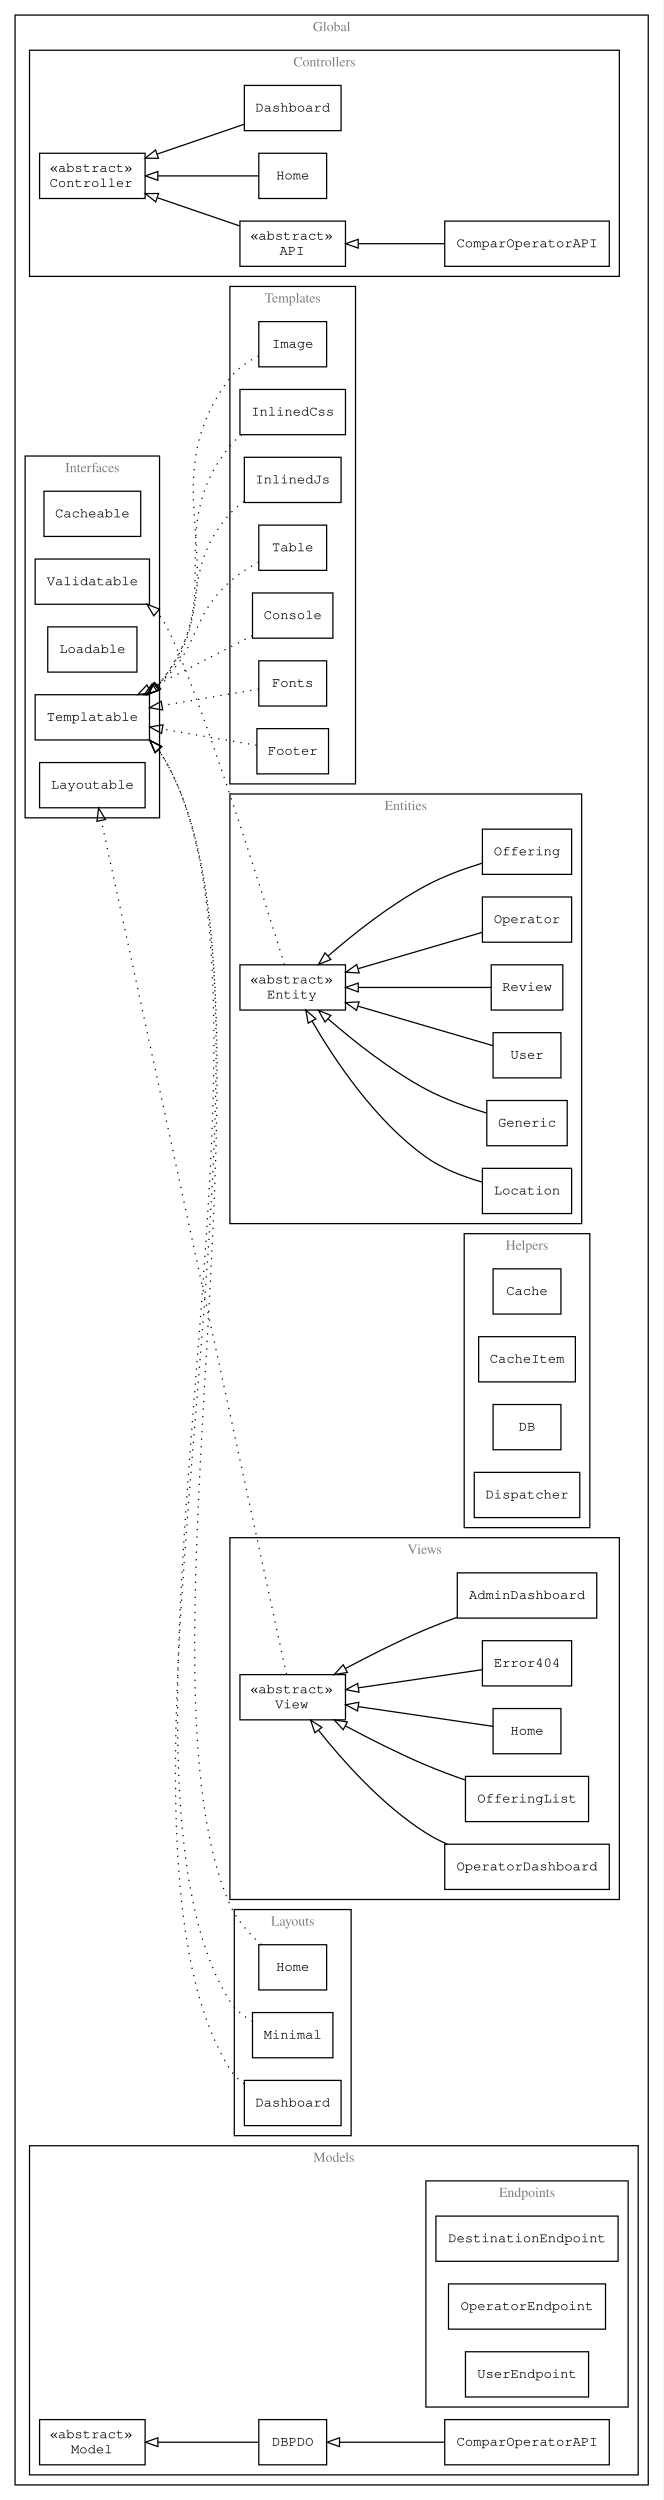
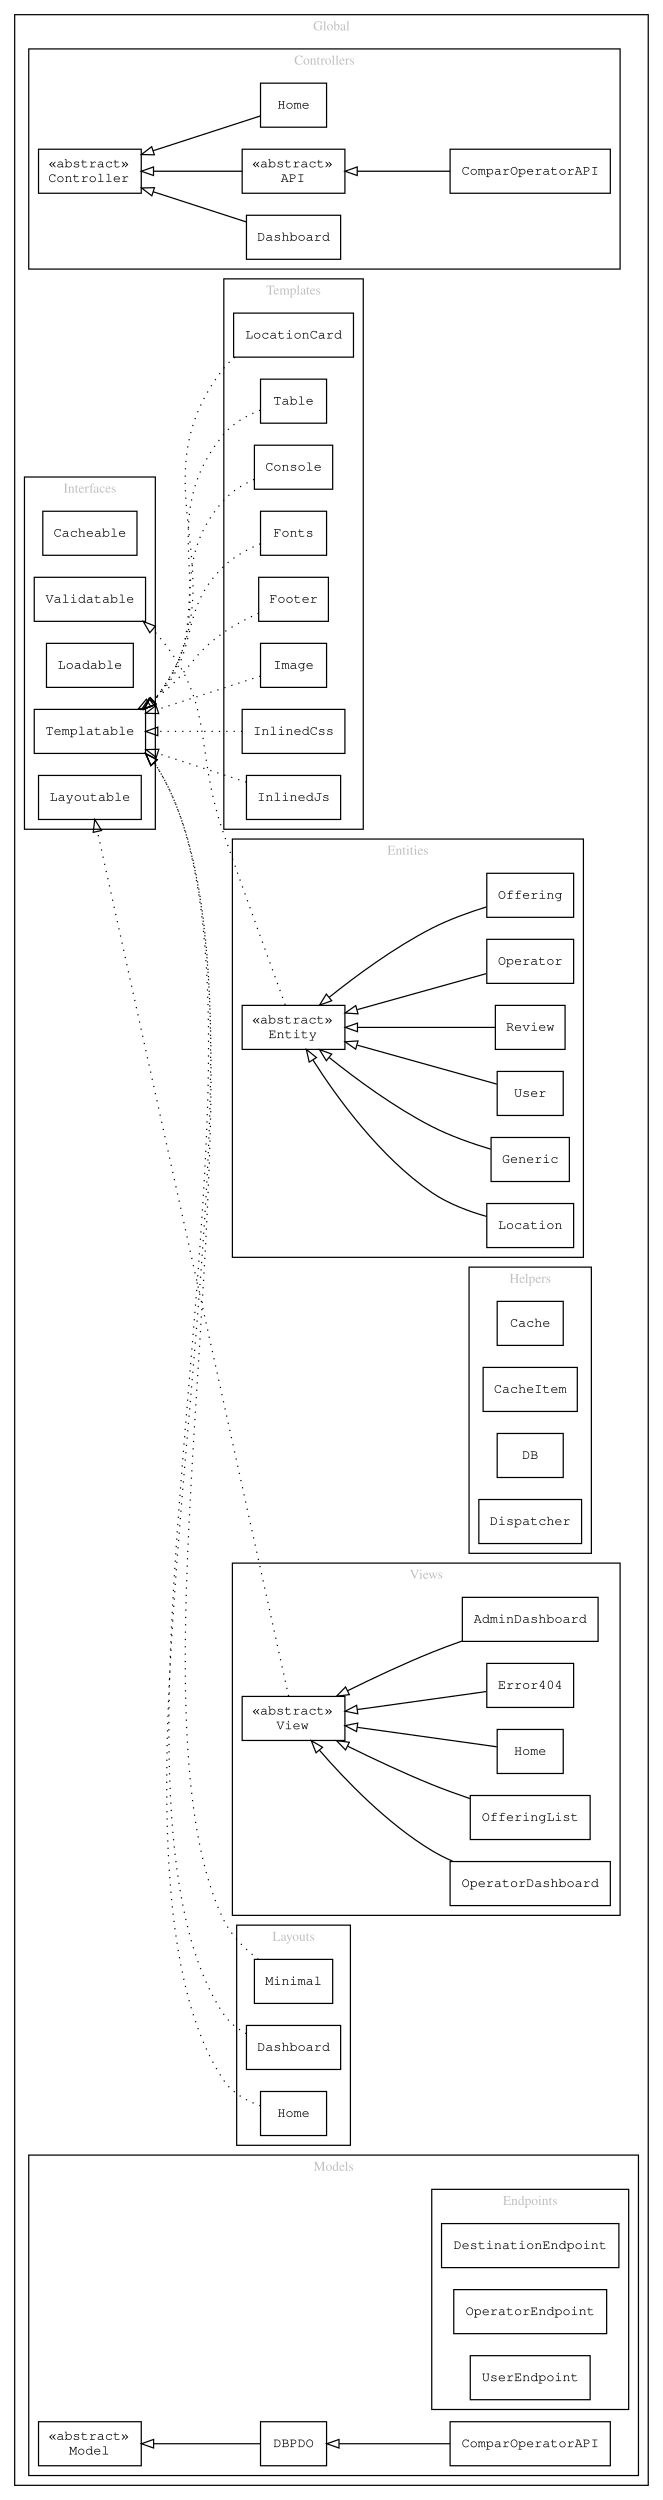
- <svg xmlns="http://www.w3.org/2000/svg" width="528pt" height="1990pt" viewBox="0.00 0.00 528.00 1990.00">
-   <g id="graph0" class="graph" transform="scale(1 1) rotate(0) translate(4 1986)">
-     <polygon fill="white" stroke="none" points="-4,4 -4,-1986 524,-1986 524,4 -4,4" />
+ <svg xmlns="http://www.w3.org/2000/svg" width="542pt" height="2044pt" viewBox="0.00 0.00 542.00 2044.00">
+   <g id="graph0" class="graph" transform="scale(1 1) rotate(0) translate(4 2040)">
+     <polygon fill="#ffffff" stroke="transparent" points="-4,4 -4,-2040 538,-2040 538,4 -4,4" />
    <g id="clust1" class="cluster">
-       <polygon fill="none" stroke="black" points="8,-8 8,-1974 512,-1974 512,-8 8,-8" />
-       <text text-anchor="middle" x="260" y="-1961.2" font-family="Times,serif" font-size="11.00" fill="gray">Global</text>
+       <polygon fill="none" stroke="#000000" points="8,-8 8,-2028 526,-2028 526,-8 8,-8" />
+       <text text-anchor="middle" x="267" y="-2015.2" font-family="Times,serif" font-size="11.00" fill="#c0c0c0">Global</text>
    </g>
    <g id="clust2" class="cluster">
-       <polygon fill="none" stroke="black" points="19.5,-1766 19.5,-1946 489,-1946 489,-1766 19.5,-1766" />
-       <text text-anchor="middle" x="254.25" y="-1933.2" font-family="Times,serif" font-size="11.00" fill="gray">Controllers</text>
+       <polygon fill="none" stroke="#000000" points="19.5,-1820 19.5,-2000 503,-2000 503,-1820 19.5,-1820" />
+       <text text-anchor="middle" x="261.25" y="-1987.2" font-family="Times,serif" font-size="11.00" fill="#c0c0c0">Controllers</text>
    </g>
    <g id="clust3" class="cluster">
-       <polygon fill="none" stroke="black" points="179,-1012 179,-1354 459,-1354 459,-1012 179,-1012" />
-       <text text-anchor="middle" x="319" y="-1341.2" font-family="Times,serif" font-size="11.00" fill="gray">Entities</text>
+       <polygon fill="none" stroke="#000000" points="186,-1012 186,-1354 473,-1354 473,-1012 186,-1012" />
+       <text text-anchor="middle" x="329.5" y="-1341.2" font-family="Times,serif" font-size="11.00" fill="#c0c0c0">Entities</text>
    </g>
    <g id="clust4" class="cluster">
-       <polygon fill="none" stroke="black" points="365.5,-770 365.5,-1004 465.5,-1004 465.5,-770 365.5,-770" />
-       <text text-anchor="middle" x="415.5" y="-991.2" font-family="Times,serif" font-size="11.00" fill="gray">Helpers</text>
+       <polygon fill="none" stroke="#000000" points="379.5,-770 379.5,-1004 479.5,-1004 479.5,-770 379.5,-770" />
+       <text text-anchor="middle" x="429.5" y="-991.2" font-family="Times,serif" font-size="11.00" fill="#c0c0c0">Helpers</text>
    </g>
    <g id="clust5" class="cluster">
-       <polygon fill="none" stroke="black" points="16,-1335 16,-1623 123,-1623 123,-1335 16,-1335" />
-       <text text-anchor="middle" x="69.5" y="-1610.2" font-family="Times,serif" font-size="11.00" fill="gray">Interfaces</text>
+       <polygon fill="none" stroke="#000000" points="16,-1362 16,-1650 123,-1650 123,-1362 16,-1362" />
+       <text text-anchor="middle" x="69.5" y="-1637.2" font-family="Times,serif" font-size="11.00" fill="#c0c0c0">Interfaces</text>
    </g>
    <g id="clust6" class="cluster">
-       <polygon fill="none" stroke="black" points="182.5,-286 182.5,-466 275.5,-466 275.5,-286 182.5,-286" />
-       <text text-anchor="middle" x="229" y="-453.2" font-family="Times,serif" font-size="11.00" fill="gray">Layouts</text>
+       <polygon fill="none" stroke="#000000" points="189.5,-286 189.5,-466 282.5,-466 282.5,-286 189.5,-286" />
+       <text text-anchor="middle" x="236" y="-453.2" font-family="Times,serif" font-size="11.00" fill="#c0c0c0">Layouts</text>
    </g>
    <g id="clust7" class="cluster">
-       <polygon fill="none" stroke="black" points="19.5,-16 19.5,-278 504,-278 504,-16 19.5,-16" />
-       <text text-anchor="middle" x="261.75" y="-265.2" font-family="Times,serif" font-size="11.00" fill="gray">Models</text>
+       <polygon fill="none" stroke="#000000" points="19.5,-16 19.5,-278 518,-278 518,-16 19.5,-16" />
+       <text text-anchor="middle" x="268.75" y="-265.2" font-family="Times,serif" font-size="11.00" fill="#c0c0c0">Models</text>
    </g>
    <g id="clust8" class="cluster">
-       <polygon fill="none" stroke="black" points="335,-70 335,-250 496,-250 496,-70 335,-70" />
-       <text text-anchor="middle" x="415.5" y="-237.2" font-family="Times,serif" font-size="11.00" fill="gray">Endpoints</text>
+       <polygon fill="none" stroke="#000000" points="349,-70 349,-250 510,-250 510,-70 349,-70" />
+       <text text-anchor="middle" x="429.5" y="-237.2" font-family="Times,serif" font-size="11.00" fill="#c0c0c0">Endpoints</text>
    </g>
    <g id="clust9" class="cluster">
-       <polygon fill="none" stroke="black" points="179,-1362 179,-1758 279,-1758 279,-1362 179,-1362" />
-       <text text-anchor="middle" x="229" y="-1745.2" font-family="Times,serif" font-size="11.00" fill="gray">Templates</text>
+       <polygon fill="none" stroke="#000000" points="179,-1362 179,-1812 293,-1812 293,-1362 179,-1362" />
+       <text text-anchor="middle" x="236" y="-1799.2" font-family="Times,serif" font-size="11.00" fill="#c0c0c0">Templates</text>
    </g>
    <g id="clust10" class="cluster">
-       <polygon fill="none" stroke="black" points="179,-474 179,-762 489,-762 489,-474 179,-474" />
-       <text text-anchor="middle" x="334" y="-749.2" font-family="Times,serif" font-size="11.00" fill="gray">Views</text>
+       <polygon fill="none" stroke="#000000" points="186,-474 186,-762 503,-762 503,-474 186,-474" />
+       <text text-anchor="middle" x="344.5" y="-749.2" font-family="Times,serif" font-size="11.00" fill="#c0c0c0">Views</text>
    </g>
    <g id="node1" class="node">
-       <polygon fill="none" stroke="black" points="271,-1810 187,-1810 187,-1774 271,-1774 271,-1810" />
-       <text text-anchor="start" x="195" y="-1795.2" font-family="Courier,monospace" font-size="11.00">«abstract»</text>
-       <text text-anchor="start" x="218.5" y="-1783.2" font-family="Courier,monospace" font-size="11.00">API</text>
+       <polygon fill="none" stroke="#000000" points="278,-1918 194,-1918 194,-1882 278,-1882 278,-1918" />
+       <text text-anchor="start" x="202" y="-1903.2" font-family="Courier,monospace" font-size="11.00" fill="#000000">«abstract»</text>
+       <text text-anchor="start" x="225.5" y="-1891.2" font-family="Courier,monospace" font-size="11.00" fill="#000000">API</text>
    </g>
    <g id="node3" class="node">
-       <polygon fill="none" stroke="black" points="111.5,-1864 27.5,-1864 27.5,-1828 111.5,-1828 111.5,-1864" />
-       <text text-anchor="start" x="35.5" y="-1849.2" font-family="Courier,monospace" font-size="11.00">«abstract»</text>
-       <text text-anchor="start" x="35.5" y="-1837.2" font-family="Courier,monospace" font-size="11.00">Controller</text>
+       <polygon fill="none" stroke="#000000" points="111.5,-1918 27.5,-1918 27.5,-1882 111.5,-1882 111.5,-1918" />
+       <text text-anchor="start" x="35.5" y="-1903.2" font-family="Courier,monospace" font-size="11.00" fill="#000000">«abstract»</text>
+       <text text-anchor="start" x="35.5" y="-1891.2" font-family="Courier,monospace" font-size="11.00" fill="#000000">Controller</text>
    </g>
    <g id="edge1" class="edge">
-       <path fill="none" stroke="black" d="M186.619,-1806.19C166.543,-1813.07 142.25,-1821.4 121.084,-1828.66" />
-       <polygon fill="none" stroke="black" points="119.929,-1825.35 111.605,-1831.91 122.2,-1831.97 119.929,-1825.35" />
+       <path fill="none" stroke="#000000" d="M193.985,-1900C171.999,-1900 144.878,-1900 121.57,-1900" />
+       <polygon fill="none" stroke="#000000" points="121.502,-1896.5 111.501,-1900 121.501,-1903.5 121.502,-1896.5" />
    </g>
    <g id="node2" class="node">
-       <polygon fill="none" stroke="black" points="481,-1810 350,-1810 350,-1774 481,-1774 481,-1810" />
-       <text text-anchor="middle" x="415.5" y="-1789.2" font-family="Courier,monospace" font-size="11.00">ComparOperatorAPI</text>
+       <polygon fill="none" stroke="#000000" points="495,-1918 364,-1918 364,-1882 495,-1882 495,-1918" />
+       <text text-anchor="middle" x="429.5" y="-1897.2" font-family="Courier,monospace" font-size="11.00" fill="#000000">ComparOperatorAPI</text>
    </g>
    <g id="edge2" class="edge">
-       <path fill="none" stroke="black" d="M349.971,-1792C327.467,-1792 302.536,-1792 281.258,-1792" />
-       <polygon fill="none" stroke="black" points="281.133,-1788.5 271.133,-1792 281.133,-1795.5 281.133,-1788.5" />
+       <path fill="none" stroke="#000000" d="M363.99,-1900C339.253,-1900 311.465,-1900 288.118,-1900" />
+       <polygon fill="none" stroke="#000000" points="288.069,-1896.5 278.069,-1900 288.069,-1903.5 288.069,-1896.5" />
    </g>
    <g id="node4" class="node">
-       <polygon fill="none" stroke="black" points="267.5,-1918 190.5,-1918 190.5,-1882 267.5,-1882 267.5,-1918" />
-       <text text-anchor="middle" x="229" y="-1897.2" font-family="Courier,monospace" font-size="11.00">Dashboard</text>
+       <polygon fill="none" stroke="#000000" points="274.5,-1864 197.5,-1864 197.5,-1828 274.5,-1828 274.5,-1864" />
+       <text text-anchor="middle" x="236" y="-1843.2" font-family="Courier,monospace" font-size="11.00" fill="#000000">Dashboard</text>
    </g>
    <g id="edge3" class="edge">
-       <path fill="none" stroke="black" d="M190.275,-1887.07C169.584,-1879.97 143.651,-1871.08 121.212,-1863.39" />
-       <polygon fill="none" stroke="black" points="122.102,-1859.99 111.508,-1860.06 119.832,-1866.61 122.102,-1859.99" />
+       <path fill="none" stroke="#000000" d="M197.383,-1858.524C174.739,-1865.868 145.841,-1875.241 121.246,-1883.218" />
+       <polygon fill="none" stroke="#000000" points="120.136,-1879.898 111.703,-1886.312 122.295,-1886.557 120.136,-1879.898" />
    </g>
    <g id="node5" class="node">
-       <polygon fill="none" stroke="black" points="256,-1864 202,-1864 202,-1828 256,-1828 256,-1864" />
-       <text text-anchor="middle" x="229" y="-1843.2" font-family="Courier,monospace" font-size="11.00">Home</text>
+       <polygon fill="none" stroke="#000000" points="263,-1972 209,-1972 209,-1936 263,-1936 263,-1972" />
+       <text text-anchor="middle" x="236" y="-1951.2" font-family="Courier,monospace" font-size="11.00" fill="#000000">Home</text>
    </g>
    <g id="edge4" class="edge">
-       <path fill="none" stroke="black" d="M201.992,-1846C180.222,-1846 148.499,-1846 121.666,-1846" />
-       <polygon fill="none" stroke="black" points="121.653,-1842.5 111.653,-1846 121.653,-1849.5 121.653,-1842.5" />
+       <path fill="none" stroke="#000000" d="M208.878,-1945.204C185.201,-1937.524 150.184,-1926.168 121.174,-1916.759" />
+       <polygon fill="none" stroke="#000000" points="122.183,-1913.407 111.591,-1913.651 120.023,-1920.065 122.183,-1913.407" />
    </g>
    <g id="node6" class="node">
-       <polygon fill="none" stroke="black" points="271,-1218 187,-1218 187,-1182 271,-1182 271,-1218" />
-       <text text-anchor="start" x="195" y="-1203.2" font-family="Courier,monospace" font-size="11.00">«abstract»</text>
-       <text text-anchor="start" x="208.5" y="-1191.2" font-family="Courier,monospace" font-size="11.00">Entity</text>
+       <polygon fill="none" stroke="#000000" points="278,-1218 194,-1218 194,-1182 278,-1182 278,-1218" />
+       <text text-anchor="start" x="202" y="-1203.2" font-family="Courier,monospace" font-size="11.00" fill="#000000">«abstract»</text>
+       <text text-anchor="start" x="215.5" y="-1191.2" font-family="Courier,monospace" font-size="11.00" fill="#000000">Entity</text>
    </g>
    <g id="node21" class="node">
-       <polygon fill="none" stroke="black" points="115,-1541 24,-1541 24,-1505 115,-1505 115,-1541" />
-       <text text-anchor="middle" x="69.5" y="-1520.2" font-family="Courier,monospace" font-size="11.00">Validatable</text>
+       <polygon fill="none" stroke="#000000" points="115,-1568 24,-1568 24,-1532 115,-1532 115,-1568" />
+       <text text-anchor="middle" x="69.5" y="-1547.2" font-family="Courier,monospace" font-size="11.00" fill="#000000">Validatable</text>
    </g>
    <g id="edge5" class="edge">
-       <path fill="none" stroke="black" stroke-dasharray="1,5" d="M222.399,-1218.22C203.522,-1279.25 142.333,-1473.88 123,-1496 122.275,-1496.83 121.518,-1497.64 120.734,-1498.42" />
-       <polygon fill="none" stroke="black" points="118.417,-1495.8 113.03,-1504.92 122.931,-1501.15 118.417,-1495.8" />
+       <path fill="none" stroke="#000000" stroke-dasharray="1,5" d="M229.217,-1218.446C218.418,-1247.89 196.727,-1307.357 179,-1358 153.414,-1431.093 173.79,-1464.54 123,-1523 122.373,-1523.722 121.722,-1524.426 121.05,-1525.114" />
+       <polygon fill="none" stroke="#000000" points="118.482,-1522.705 113.144,-1531.857 123.024,-1528.03 118.482,-1522.705" />
    </g>
    <g id="node7" class="node">
-       <polygon fill="none" stroke="black" points="447.5,-1110 383.5,-1110 383.5,-1074 447.5,-1074 447.5,-1110" />
-       <text text-anchor="middle" x="415.5" y="-1089.2" font-family="Courier,monospace" font-size="11.00">Generic</text>
+       <polygon fill="none" stroke="#000000" points="461.5,-1110 397.5,-1110 397.5,-1074 461.5,-1074 461.5,-1110" />
+       <text text-anchor="middle" x="429.5" y="-1089.2" font-family="Courier,monospace" font-size="11.00" fill="#000000">Generic</text>
    </g>
    <g id="edge6" class="edge">
-       <path fill="none" stroke="black" d="M383.316,-1099.99C368.233,-1104.5 350.158,-1110.87 335,-1119 306.341,-1134.37 277.342,-1157.44 257.103,-1175.03" />
-       <polygon fill="none" stroke="black" points="254.709,-1172.47 249.527,-1181.72 259.341,-1177.72 254.709,-1172.47" />
+       <path fill="none" stroke="#000000" d="M397.265,-1100.407C382.18,-1104.94 364.224,-1111.214 349,-1119 318.511,-1134.594 287.11,-1157.781 265.171,-1175.357" />
+       <polygon fill="none" stroke="#000000" points="262.805,-1172.769 257.248,-1181.79 267.217,-1178.204 262.805,-1172.769" />
    </g>
    <g id="node8" class="node">
-       <polygon fill="none" stroke="black" points="451,-1056 380,-1056 380,-1020 451,-1020 451,-1056" />
-       <text text-anchor="middle" x="415.5" y="-1035.2" font-family="Courier,monospace" font-size="11.00">Location</text>
+       <polygon fill="none" stroke="#000000" points="465,-1056 394,-1056 394,-1020 465,-1020 465,-1056" />
+       <text text-anchor="middle" x="429.5" y="-1035.2" font-family="Courier,monospace" font-size="11.00" fill="#000000">Location</text>
    </g>
    <g id="edge7" class="edge">
-       <path fill="none" stroke="black" d="M379.961,-1045.03C365.18,-1049.18 348.3,-1055.53 335,-1065 294.444,-1093.87 261.974,-1142.83 244.393,-1173.18" />
-       <polygon fill="none" stroke="black" points="241.304,-1171.53 239.423,-1181.96 247.395,-1174.98 241.304,-1171.53" />
+       <path fill="none" stroke="#000000" d="M393.885,-1045.411C379.141,-1049.591 362.394,-1055.861 349,-1065 306.671,-1093.881 271.319,-1142.835 251.96,-1173.183" />
+       <polygon fill="none" stroke="#000000" points="248.806,-1171.626 246.476,-1181.961 254.743,-1175.335 248.806,-1171.626" />
    </g>
    <g id="node9" class="node">
-       <polygon fill="none" stroke="black" points="451,-1326 380,-1326 380,-1290 451,-1290 451,-1326" />
-       <text text-anchor="middle" x="415.5" y="-1305.2" font-family="Courier,monospace" font-size="11.00">Offering</text>
+       <polygon fill="none" stroke="#000000" points="465,-1326 394,-1326 394,-1290 465,-1290 465,-1326" />
+       <text text-anchor="middle" x="429.5" y="-1305.2" font-family="Courier,monospace" font-size="11.00" fill="#000000">Offering</text>
    </g>
    <g id="edge8" class="edge">
-       <path fill="none" stroke="black" d="M379.815,-1298.94C365.493,-1294.52 349.002,-1288.51 335,-1281 306.341,-1265.63 277.342,-1242.56 257.103,-1224.97" />
-       <polygon fill="none" stroke="black" points="259.341,-1222.28 249.527,-1218.28 254.709,-1227.53 259.341,-1222.28" />
+       <path fill="none" stroke="#000000" d="M393.705,-1298.507C379.41,-1294.077 363.043,-1288.182 349,-1281 318.511,-1265.406 287.11,-1242.219 265.171,-1224.643" />
+       <polygon fill="none" stroke="#000000" points="267.217,-1221.796 257.248,-1218.21 262.805,-1227.231 267.217,-1221.796" />
    </g>
    <g id="node10" class="node">
-       <polygon fill="none" stroke="black" points="451,-1272 380,-1272 380,-1236 451,-1236 451,-1272" />
-       <text text-anchor="middle" x="415.5" y="-1251.2" font-family="Courier,monospace" font-size="11.00">Operator</text>
+       <polygon fill="none" stroke="#000000" points="465,-1272 394,-1272 394,-1236 465,-1236 465,-1272" />
+       <text text-anchor="middle" x="429.5" y="-1251.2" font-family="Courier,monospace" font-size="11.00" fill="#000000">Operator</text>
    </g>
    <g id="edge9" class="edge">
-       <path fill="none" stroke="black" d="M379.797,-1243.84C352.011,-1235.71 312.626,-1224.18 281.215,-1214.99" />
-       <polygon fill="none" stroke="black" points="281.902,-1211.54 271.321,-1212.09 279.935,-1218.26 281.902,-1211.54" />
+       <path fill="none" stroke="#000000" d="M393.558,-1243.97C363.942,-1235.705 321.543,-1223.873 288.187,-1214.564" />
+       <polygon fill="none" stroke="#000000" points="288.723,-1211.08 278.15,-1211.763 286.841,-1217.822 288.723,-1211.08" />
    </g>
    <g id="node11" class="node">
-       <polygon fill="none" stroke="black" points="444,-1218 387,-1218 387,-1182 444,-1182 444,-1218" />
-       <text text-anchor="middle" x="415.5" y="-1197.2" font-family="Courier,monospace" font-size="11.00">Review</text>
+       <polygon fill="none" stroke="#000000" points="458,-1218 401,-1218 401,-1182 458,-1182 458,-1218" />
+       <text text-anchor="middle" x="429.5" y="-1197.2" font-family="Courier,monospace" font-size="11.00" fill="#000000">Review</text>
    </g>
    <g id="edge10" class="edge">
-       <path fill="none" stroke="black" d="M386.878,-1200C359.092,-1200 315.586,-1200 281.431,-1200" />
-       <polygon fill="none" stroke="black" points="281.159,-1196.5 271.159,-1200 281.159,-1203.5 281.159,-1196.5" />
+       <path fill="none" stroke="#000000" d="M400.948,-1200C371.478,-1200 324.832,-1200 288.652,-1200" />
+       <polygon fill="none" stroke="#000000" points="288.27,-1196.5 278.27,-1200 288.27,-1203.5 288.27,-1196.5" />
    </g>
    <g id="node12" class="node">
-       <polygon fill="none" stroke="black" points="442.5,-1164 388.5,-1164 388.5,-1128 442.5,-1128 442.5,-1164" />
-       <text text-anchor="middle" x="415.5" y="-1143.2" font-family="Courier,monospace" font-size="11.00">User</text>
+       <polygon fill="none" stroke="#000000" points="456.5,-1164 402.5,-1164 402.5,-1128 456.5,-1128 456.5,-1164" />
+       <text text-anchor="middle" x="429.5" y="-1143.2" font-family="Courier,monospace" font-size="11.00" fill="#000000">User</text>
    </g>
    <g id="edge11" class="edge">
-       <path fill="none" stroke="black" d="M388.457,-1153.62C360.702,-1161.75 316.048,-1174.82 281.206,-1185.01" />
-       <polygon fill="none" stroke="black" points="279.814,-1181.77 271.2,-1187.94 281.781,-1188.49 279.814,-1181.77" />
+       <path fill="none" stroke="#000000" d="M402.187,-1153.622C372.667,-1161.86 324.92,-1175.185 288.163,-1185.443" />
+       <polygon fill="none" stroke="#000000" points="286.803,-1182.189 278.111,-1188.248 288.684,-1188.931 286.803,-1182.189" />
    </g>
    <g id="node13" class="node">
-       <polygon fill="none" stroke="black" points="442.5,-976 388.5,-976 388.5,-940 442.5,-940 442.5,-976" />
-       <text text-anchor="middle" x="415.5" y="-955.2" font-family="Courier,monospace" font-size="11.00">Cache</text>
+       <polygon fill="none" stroke="#000000" points="456.5,-976 402.5,-976 402.5,-940 456.5,-940 456.5,-976" />
+       <text text-anchor="middle" x="429.5" y="-955.2" font-family="Courier,monospace" font-size="11.00" fill="#000000">Cache</text>
    </g>
    <g id="node14" class="node">
-       <polygon fill="none" stroke="black" points="454,-922 377,-922 377,-886 454,-886 454,-922" />
-       <text text-anchor="middle" x="415.5" y="-901.2" font-family="Courier,monospace" font-size="11.00">CacheItem</text>
+       <polygon fill="none" stroke="#000000" points="468,-922 391,-922 391,-886 468,-886 468,-922" />
+       <text text-anchor="middle" x="429.5" y="-901.2" font-family="Courier,monospace" font-size="11.00" fill="#000000">CacheItem</text>
    </g>
    <g id="node15" class="node">
-       <polygon fill="none" stroke="black" points="442.5,-868 388.5,-868 388.5,-832 442.5,-832 442.5,-868" />
-       <text text-anchor="middle" x="415.5" y="-847.2" font-family="Courier,monospace" font-size="11.00">DB</text>
+       <polygon fill="none" stroke="#000000" points="456.5,-868 402.5,-868 402.5,-832 456.5,-832 456.5,-868" />
+       <text text-anchor="middle" x="429.5" y="-847.2" font-family="Courier,monospace" font-size="11.00" fill="#000000">DB</text>
    </g>
    <g id="node16" class="node">
-       <polygon fill="none" stroke="black" points="457.5,-814 373.5,-814 373.5,-778 457.5,-778 457.5,-814" />
-       <text text-anchor="middle" x="415.5" y="-793.2" font-family="Courier,monospace" font-size="11.00">Dispatcher</text>
+       <polygon fill="none" stroke="#000000" points="471.5,-814 387.5,-814 387.5,-778 471.5,-778 471.5,-814" />
+       <text text-anchor="middle" x="429.5" y="-793.2" font-family="Courier,monospace" font-size="11.00" fill="#000000">Dispatcher</text>
    </g>
    <g id="node17" class="node">
-       <polygon fill="none" stroke="black" points="108,-1595 31,-1595 31,-1559 108,-1559 108,-1595" />
-       <text text-anchor="middle" x="69.5" y="-1574.2" font-family="Courier,monospace" font-size="11.00">Cacheable</text>
+       <polygon fill="none" stroke="#000000" points="108,-1622 31,-1622 31,-1586 108,-1586 108,-1622" />
+       <text text-anchor="middle" x="69.5" y="-1601.2" font-family="Courier,monospace" font-size="11.00" fill="#000000">Cacheable</text>
    </g>
    <g id="node18" class="node">
-       <polygon fill="none" stroke="black" points="111.5,-1379 27.5,-1379 27.5,-1343 111.5,-1343 111.5,-1379" />
-       <text text-anchor="middle" x="69.5" y="-1358.2" font-family="Courier,monospace" font-size="11.00">Layoutable</text>
+       <polygon fill="none" stroke="#000000" points="111.5,-1406 27.5,-1406 27.5,-1370 111.5,-1370 111.5,-1406" />
+       <text text-anchor="middle" x="69.5" y="-1385.2" font-family="Courier,monospace" font-size="11.00" fill="#000000">Layoutable</text>
    </g>
    <g id="node19" class="node">
-       <polygon fill="none" stroke="black" points="105,-1487 34,-1487 34,-1451 105,-1451 105,-1487" />
-       <text text-anchor="middle" x="69.5" y="-1466.2" font-family="Courier,monospace" font-size="11.00">Loadable</text>
+       <polygon fill="none" stroke="#000000" points="105,-1514 34,-1514 34,-1478 105,-1478 105,-1514" />
+       <text text-anchor="middle" x="69.5" y="-1493.2" font-family="Courier,monospace" font-size="11.00" fill="#000000">Loadable</text>
    </g>
    <g id="node20" class="node">
-       <polygon fill="none" stroke="black" points="115,-1433 24,-1433 24,-1397 115,-1397 115,-1433" />
-       <text text-anchor="middle" x="69.5" y="-1412.2" font-family="Courier,monospace" font-size="11.00">Templatable</text>
+       <polygon fill="none" stroke="#000000" points="115,-1460 24,-1460 24,-1424 115,-1424 115,-1460" />
+       <text text-anchor="middle" x="69.5" y="-1439.2" font-family="Courier,monospace" font-size="11.00" fill="#000000">Templatable</text>
    </g>
    <g id="node22" class="node">
-       <polygon fill="none" stroke="black" points="267.5,-330 190.5,-330 190.5,-294 267.5,-294 267.5,-330" />
-       <text text-anchor="middle" x="229" y="-309.2" font-family="Courier,monospace" font-size="11.00">Dashboard</text>
+       <polygon fill="none" stroke="#000000" points="274.5,-384 197.5,-384 197.5,-348 274.5,-348 274.5,-384" />
+       <text text-anchor="middle" x="236" y="-363.2" font-family="Courier,monospace" font-size="11.00" fill="#000000">Dashboard</text>
    </g>
    <g id="edge12" class="edge">
-       <path fill="none" stroke="black" stroke-dasharray="1,5" d="M190.301,-327.252C185.861,-330.508 181.89,-334.392 179,-339 54.949,-536.755 249.868,-1192.04 123,-1388 122.735,-1388.41 122.463,-1388.81 122.182,-1389.21" />
-       <polygon fill="none" stroke="black" points="119.465,-1386.99 115.268,-1396.72 124.616,-1391.73 119.465,-1386.99" />
+       <path fill="none" stroke="#000000" stroke-dasharray="1,5" d="M197.387,-377.338C190.188,-381.181 183.519,-386.274 179,-393 52.156,-581.799 247.474,-1224.63 123,-1415 122.73,-1415.414 122.451,-1415.821 122.164,-1416.223" />
+       <polygon fill="none" stroke="#000000" points="119.357,-1414.102 115.107,-1423.807 124.481,-1418.87 119.357,-1414.102" />
    </g>
    <g id="node23" class="node">
-       <polygon fill="none" stroke="black" points="256,-438 202,-438 202,-402 256,-402 256,-438" />
-       <text text-anchor="middle" x="229" y="-417.2" font-family="Courier,monospace" font-size="11.00">Home</text>
+       <polygon fill="none" stroke="#000000" points="263,-330 209,-330 209,-294 263,-294 263,-330" />
+       <text text-anchor="middle" x="236" y="-309.2" font-family="Courier,monospace" font-size="11.00" fill="#000000">Home</text>
    </g>
    <g id="edge13" class="edge">
-       <path fill="none" stroke="black" stroke-dasharray="1,5" d="M203.92,-438.085C194.418,-446.634 184.478,-457.671 179,-470 96.015,-656.773 234.724,-1216.86 123,-1388 122.734,-1388.41 122.46,-1388.81 122.177,-1389.21" />
-       <polygon fill="none" stroke="black" points="119.463,-1386.99 115.241,-1396.7 124.602,-1391.74 119.463,-1386.99" />
+       <path fill="none" stroke="#000000" stroke-dasharray="1,5" d="M208.959,-318.239C197.799,-322.255 185.886,-328.72 179,-339 45.746,-537.928 253.756,-1214.421 123,-1415 122.73,-1415.414 122.452,-1415.822 122.166,-1416.224" />
+       <polygon fill="none" stroke="#000000" points="119.358,-1414.104 115.117,-1423.813 124.487,-1418.868 119.358,-1414.104" />
    </g>
    <g id="node24" class="node">
-       <polygon fill="none" stroke="black" points="261,-384 197,-384 197,-348 261,-348 261,-384" />
-       <text text-anchor="middle" x="229" y="-363.2" font-family="Courier,monospace" font-size="11.00">Minimal</text>
+       <polygon fill="none" stroke="#000000" points="268,-438 204,-438 204,-402 268,-402 268,-438" />
+       <text text-anchor="middle" x="236" y="-417.2" font-family="Courier,monospace" font-size="11.00" fill="#000000">Minimal</text>
    </g>
    <g id="edge14" class="edge">
-       <path fill="none" stroke="black" stroke-dasharray="1,5" d="M196.995,-376.978C189.954,-380.94 183.294,-386.177 179,-393 61.045,-580.434 243.625,-1202.27 123,-1388 122.735,-1388.41 122.461,-1388.81 122.18,-1389.21" />
-       <polygon fill="none" stroke="black" points="119.464,-1386.99 115.258,-1396.71 124.61,-1391.74 119.464,-1386.99" />
+       <path fill="none" stroke="#000000" stroke-dasharray="1,5" d="M207.139,-438.007C196.368,-446.335 185.247,-457.229 179,-470 86.559,-658.97 238.516,-1239.185 123,-1415 122.729,-1415.413 122.449,-1415.82 122.161,-1416.221" />
+       <polygon fill="none" stroke="#000000" points="119.356,-1414.098 115.091,-1423.796 124.473,-1418.874 119.356,-1414.098" />
    </g>
    <g id="node25" class="node">
-       <polygon fill="none" stroke="black" points="488,-222 343,-222 343,-186 488,-186 488,-222" />
-       <text text-anchor="middle" x="415.5" y="-201.2" font-family="Courier,monospace" font-size="11.00">DestinationEndpoint</text>
+       <polygon fill="none" stroke="#000000" points="502,-222 357,-222 357,-186 502,-186 502,-222" />
+       <text text-anchor="middle" x="429.5" y="-201.2" font-family="Courier,monospace" font-size="11.00" fill="#000000">DestinationEndpoint</text>
    </g>
    <g id="node26" class="node">
-       <polygon fill="none" stroke="black" points="478,-168 353,-168 353,-132 478,-132 478,-168" />
-       <text text-anchor="middle" x="415.5" y="-147.2" font-family="Courier,monospace" font-size="11.00">OperatorEndpoint</text>
+       <polygon fill="none" stroke="#000000" points="492,-168 367,-168 367,-132 492,-132 492,-168" />
+       <text text-anchor="middle" x="429.5" y="-147.2" font-family="Courier,monospace" font-size="11.00" fill="#000000">OperatorEndpoint</text>
    </g>
    <g id="node27" class="node">
-       <polygon fill="none" stroke="black" points="464.5,-114 366.5,-114 366.5,-78 464.5,-78 464.5,-114" />
-       <text text-anchor="middle" x="415.5" y="-93.2" font-family="Courier,monospace" font-size="11.00">UserEndpoint</text>
+       <polygon fill="none" stroke="#000000" points="478.5,-114 380.5,-114 380.5,-78 478.5,-78 478.5,-114" />
+       <text text-anchor="middle" x="429.5" y="-93.2" font-family="Courier,monospace" font-size="11.00" fill="#000000">UserEndpoint</text>
    </g>
    <g id="node28" class="node">
-       <polygon fill="none" stroke="black" points="481,-60 350,-60 350,-24 481,-24 481,-60" />
-       <text text-anchor="middle" x="415.5" y="-39.2" font-family="Courier,monospace" font-size="11.00">ComparOperatorAPI</text>
+       <polygon fill="none" stroke="#000000" points="495,-60 364,-60 364,-24 495,-24 495,-60" />
+       <text text-anchor="middle" x="429.5" y="-39.2" font-family="Courier,monospace" font-size="11.00" fill="#000000">ComparOperatorAPI</text>
    </g>
    <g id="node29" class="node">
-       <polygon fill="none" stroke="black" points="256,-60 202,-60 202,-24 256,-24 256,-60" />
-       <text text-anchor="middle" x="229" y="-39.2" font-family="Courier,monospace" font-size="11.00">DBPDO</text>
+       <polygon fill="none" stroke="#000000" points="263,-60 209,-60 209,-24 263,-24 263,-60" />
+       <text text-anchor="middle" x="236" y="-39.2" font-family="Courier,monospace" font-size="11.00" fill="#000000">DBPDO</text>
    </g>
    <g id="edge15" class="edge">
-       <path fill="none" stroke="black" d="M349.971,-42C321.91,-42 290.076,-42 266.255,-42" />
-       <polygon fill="none" stroke="black" points="266.245,-38.5 256.245,-42 266.244,-45.5 266.245,-38.5" />
+       <path fill="none" stroke="#000000" d="M363.99,-42C333.732,-42 298.907,-42 273.229,-42" />
+       <polygon fill="none" stroke="#000000" points="273.173,-38.5 263.173,-42 273.173,-45.5 273.173,-38.5" />
    </g>
    <g id="node30" class="node">
-       <polygon fill="none" stroke="black" points="111.5,-60 27.5,-60 27.5,-24 111.5,-24 111.5,-60" />
-       <text text-anchor="start" x="35.5" y="-45.2" font-family="Courier,monospace" font-size="11.00">«abstract»</text>
-       <text text-anchor="start" x="52.5" y="-33.2" font-family="Courier,monospace" font-size="11.00">Model</text>
+       <polygon fill="none" stroke="#000000" points="111.5,-60 27.5,-60 27.5,-24 111.5,-24 111.5,-60" />
+       <text text-anchor="start" x="35.5" y="-45.2" font-family="Courier,monospace" font-size="11.00" fill="#000000">«abstract»</text>
+       <text text-anchor="start" x="52.5" y="-33.2" font-family="Courier,monospace" font-size="11.00" fill="#000000">Model</text>
    </g>
    <g id="edge16" class="edge">
-       <path fill="none" stroke="black" d="M201.992,-42C180.222,-42 148.499,-42 121.666,-42" />
-       <polygon fill="none" stroke="black" points="121.653,-38.5 111.653,-42 121.653,-45.5 121.653,-38.5" />
+       <path fill="none" stroke="#000000" d="M208.878,-42C185.406,-42 150.792,-42 121.932,-42" />
+       <polygon fill="none" stroke="#000000" points="121.591,-38.5 111.591,-42 121.591,-45.5 121.591,-38.5" />
    </g>
    <g id="node31" class="node">
-       <polygon fill="none" stroke="black" points="261,-1514 197,-1514 197,-1478 261,-1478 261,-1514" />
-       <text text-anchor="middle" x="229" y="-1493.2" font-family="Courier,monospace" font-size="11.00">Console</text>
+       <polygon fill="none" stroke="#000000" points="268,-1676 204,-1676 204,-1640 268,-1640 268,-1676" />
+       <text text-anchor="middle" x="236" y="-1655.2" font-family="Courier,monospace" font-size="11.00" fill="#000000">Console</text>
    </g>
    <g id="edge17" class="edge">
-       <path fill="none" stroke="black" stroke-dasharray="1,5" d="M196.883,-1480C173.386,-1467.91 140.827,-1451.17 114.641,-1437.7" />
-       <polygon fill="none" stroke="black" points="116.164,-1434.55 105.67,-1433.09 112.962,-1440.77 116.164,-1434.55" />
+       <path fill="none" stroke="#000000" stroke-dasharray="1,5" d="M203.774,-1648.058C194.774,-1643.978 185.65,-1638.421 179,-1631 128.162,-1574.264 173.124,-1526.367 123,-1469 122.371,-1468.28 121.718,-1467.577 121.044,-1466.891" />
+       <polygon fill="none" stroke="#000000" points="123.011,-1463.969 113.125,-1460.16 118.478,-1469.303 123.011,-1463.969" />
    </g>
    <g id="node32" class="node">
-       <polygon fill="none" stroke="black" points="256,-1460 202,-1460 202,-1424 256,-1424 256,-1460" />
-       <text text-anchor="middle" x="229" y="-1439.2" font-family="Courier,monospace" font-size="11.00">Fonts</text>
+       <polygon fill="none" stroke="#000000" points="263,-1622 209,-1622 209,-1586 263,-1586 263,-1622" />
+       <text text-anchor="middle" x="236" y="-1601.2" font-family="Courier,monospace" font-size="11.00" fill="#000000">Fonts</text>
    </g>
    <g id="edge18" class="edge">
-       <path fill="none" stroke="black" stroke-dasharray="1,5" d="M201.992,-1437.54C181.166,-1433.97 151.232,-1428.84 125.185,-1424.37" />
-       <polygon fill="none" stroke="black" points="125.495,-1420.88 115.048,-1422.64 124.312,-1427.78 125.495,-1420.88" />
+       <path fill="none" stroke="#000000" stroke-dasharray="1,5" d="M208.829,-1595.354C198.562,-1591.072 187.354,-1585.058 179,-1577 140.086,-1539.461 161.442,-1507.022 123,-1469 122.064,-1468.074 121.089,-1467.174 120.083,-1466.299" />
+       <polygon fill="none" stroke="#000000" points="121.93,-1463.307 111.838,-1460.081 117.715,-1468.896 121.93,-1463.307" />
    </g>
    <g id="node33" class="node">
-       <polygon fill="none" stroke="black" points="257.5,-1406 200.5,-1406 200.5,-1370 257.5,-1370 257.5,-1406" />
-       <text text-anchor="middle" x="229" y="-1385.2" font-family="Courier,monospace" font-size="11.00">Footer</text>
+       <polygon fill="none" stroke="#000000" points="264.5,-1568 207.5,-1568 207.5,-1532 264.5,-1532 264.5,-1568" />
+       <text text-anchor="middle" x="236" y="-1547.2" font-family="Courier,monospace" font-size="11.00" fill="#000000">Footer</text>
    </g>
    <g id="edge19" class="edge">
-       <path fill="none" stroke="black" stroke-dasharray="1,5" d="M200.205,-1392.76C179.467,-1396.32 150.467,-1401.29 125.147,-1405.63" />
-       <polygon fill="none" stroke="black" points="124.551,-1402.18 115.286,-1407.32 125.733,-1409.08 124.551,-1402.18" />
+       <path fill="none" stroke="#000000" stroke-dasharray="1,5" d="M207.46,-1538.681C198.037,-1534.378 187.737,-1529.039 179,-1523 150.558,-1503.341 151.194,-1489.013 123,-1469 121.346,-1467.826 119.633,-1466.674 117.88,-1465.547" />
+       <polygon fill="none" stroke="#000000" points="119.247,-1462.285 108.87,-1460.145 115.647,-1468.289 119.247,-1462.285" />
    </g>
    <g id="node34" class="node">
-       <polygon fill="none" stroke="black" points="256,-1730 202,-1730 202,-1694 256,-1694 256,-1730" />
-       <text text-anchor="middle" x="229" y="-1709.2" font-family="Courier,monospace" font-size="11.00">Image</text>
+       <polygon fill="none" stroke="#000000" points="263,-1514 209,-1514 209,-1478 263,-1478 263,-1514" />
+       <text text-anchor="middle" x="236" y="-1493.2" font-family="Courier,monospace" font-size="11.00" fill="#000000">Image</text>
    </g>
    <g id="edge20" class="edge">
-       <path fill="none" stroke="black" stroke-dasharray="1,5" d="M201.855,-1702.65C193.436,-1698.45 184.795,-1692.67 179,-1685 112.206,-1596.56 191.052,-1529.48 123,-1442 122.528,-1441.39 122.039,-1440.8 121.533,-1440.22" />
-       <polygon fill="none" stroke="black" points="123.867,-1437.61 114.179,-1433.32 119.077,-1442.71 123.867,-1437.61" />
+       <path fill="none" stroke="#000000" stroke-dasharray="1,5" d="M208.878,-1487.204C186.21,-1479.852 153.15,-1469.13 124.916,-1459.973" />
+       <polygon fill="none" stroke="#000000" points="125.748,-1456.563 115.156,-1456.807 123.588,-1463.222 125.748,-1456.563" />
    </g>
    <g id="node35" class="node">
-       <polygon fill="none" stroke="black" points="271,-1676 187,-1676 187,-1640 271,-1640 271,-1676" />
-       <text text-anchor="middle" x="229" y="-1655.2" font-family="Courier,monospace" font-size="11.00">InlinedCss</text>
+       <polygon fill="none" stroke="#000000" points="278,-1460 194,-1460 194,-1424 278,-1424 278,-1460" />
+       <text text-anchor="middle" x="236" y="-1439.2" font-family="Courier,monospace" font-size="11.00" fill="#000000">InlinedCss</text>
    </g>
    <g id="edge21" class="edge">
-       <path fill="none" stroke="black" stroke-dasharray="1,5" d="M188.357,-1639.97C184.885,-1637.31 181.679,-1634.33 179,-1631 124.074,-1562.75 178.896,-1509.46 123,-1442 122.399,-1441.27 121.774,-1440.57 121.127,-1439.88" />
-       <polygon fill="none" stroke="black" points="123.278,-1437.11 113.467,-1433.11 118.644,-1442.35 123.278,-1437.11" />
+       <path fill="none" stroke="#000000" stroke-dasharray="1,5" d="M193.985,-1442C173.1,-1442 147.582,-1442 125.099,-1442" />
+       <polygon fill="none" stroke="#000000" points="125.011,-1438.5 115.011,-1442 125.011,-1445.5 125.011,-1438.5" />
    </g>
    <g id="node36" class="node">
-       <polygon fill="none" stroke="black" points="267.5,-1622 190.5,-1622 190.5,-1586 267.5,-1586 267.5,-1622" />
-       <text text-anchor="middle" x="229" y="-1601.2" font-family="Courier,monospace" font-size="11.00">InlinedJs</text>
+       <polygon fill="none" stroke="#000000" points="274.5,-1406 197.5,-1406 197.5,-1370 274.5,-1370 274.5,-1406" />
+       <text text-anchor="middle" x="236" y="-1385.2" font-family="Courier,monospace" font-size="11.00" fill="#000000">InlinedJs</text>
    </g>
    <g id="edge22" class="edge">
-       <path fill="none" stroke="black" stroke-dasharray="1,5" d="M190.17,-1586.72C186.082,-1583.85 182.239,-1580.62 179,-1577 135.673,-1528.6 167.015,-1489.77 123,-1442 122.236,-1441.17 121.441,-1440.36 120.618,-1439.58" />
-       <polygon fill="none" stroke="black" points="122.562,-1436.65 112.594,-1433.06 118.149,-1442.08 122.562,-1436.65" />
+       <path fill="none" stroke="#000000" stroke-dasharray="1,5" d="M197.383,-1400.524C175.853,-1407.507 148.667,-1416.324 124.904,-1424.031" />
+       <polygon fill="none" stroke="#000000" points="123.732,-1420.732 115.3,-1427.146 125.892,-1427.39 123.732,-1420.732" />
    </g>
    <g id="node37" class="node">
-       <polygon fill="none" stroke="black" points="256,-1568 202,-1568 202,-1532 256,-1532 256,-1568" />
-       <text text-anchor="middle" x="229" y="-1547.2" font-family="Courier,monospace" font-size="11.00">Table</text>
+       <polygon fill="none" stroke="#000000" points="285,-1784 187,-1784 187,-1748 285,-1748 285,-1784" />
+       <text text-anchor="middle" x="236" y="-1763.2" font-family="Courier,monospace" font-size="11.00" fill="#000000">LocationCard</text>
    </g>
    <g id="edge23" class="edge">
-       <path fill="none" stroke="black" stroke-dasharray="1,5" d="M201.853,-1538.47C194.002,-1534.27 185.702,-1529.06 179,-1523 146.526,-1493.66 155.89,-1470.87 123,-1442 121.845,-1440.99 120.644,-1440 119.409,-1439.04" />
-       <polygon fill="none" stroke="black" points="121.043,-1435.91 110.833,-1433.08 117.05,-1441.66 121.043,-1435.91" />
+       <path fill="none" stroke="#000000" stroke-dasharray="1,5" d="M188.256,-1747.924C184.799,-1745.317 181.64,-1742.357 179,-1739 103.236,-1642.671 197.554,-1566.268 123,-1469 122.525,-1468.381 122.032,-1467.774 121.523,-1467.181" />
+       <polygon fill="none" stroke="#000000" points="123.762,-1464.482 114.083,-1460.174 118.963,-1469.578 123.762,-1464.482" />
    </g>
    <g id="node38" class="node">
-       <polygon fill="none" stroke="black" points="471,-734 360,-734 360,-698 471,-698 471,-734" />
-       <text text-anchor="middle" x="415.5" y="-713.2" font-family="Courier,monospace" font-size="11.00">AdminDashboard</text>
+       <polygon fill="none" stroke="#000000" points="263,-1730 209,-1730 209,-1694 263,-1694 263,-1730" />
+       <text text-anchor="middle" x="236" y="-1709.2" font-family="Courier,monospace" font-size="11.00" fill="#000000">Table</text>
+     </g>
+     <g id="edge24" class="edge">
+       <path fill="none" stroke="#000000" stroke-dasharray="1,5" d="M208.726,-1704.614C198.07,-1700.457 186.607,-1694.197 179,-1685 115.792,-1608.579 185.248,-1546.206 123,-1469 122.414,-1468.274 121.804,-1467.565 121.171,-1466.874" />
+       <polygon fill="none" stroke="#000000" points="123.434,-1464.201 113.657,-1460.117 118.753,-1469.406 123.434,-1464.201" />
+     </g>
+     <g id="node39" class="node">
+       <polygon fill="none" stroke="#000000" points="485,-734 374,-734 374,-698 485,-698 485,-734" />
+       <text text-anchor="middle" x="429.5" y="-713.2" font-family="Courier,monospace" font-size="11.00" fill="#000000">AdminDashboard</text>
+     </g>
+     <g id="node44" class="node">
+       <polygon fill="none" stroke="#000000" points="278,-653 194,-653 194,-617 278,-617 278,-653" />
+       <text text-anchor="start" x="202" y="-638.2" font-family="Courier,monospace" font-size="11.00" fill="#000000">«abstract»</text>
+       <text text-anchor="start" x="222" y="-626.2" font-family="Courier,monospace" font-size="11.00" fill="#000000">View</text>
+     </g>
+     <g id="edge25" class="edge">
+       <path fill="none" stroke="#000000" d="M373.746,-698.288C365.391,-695.349 356.925,-692.209 349,-689 325.93,-679.66 300.899,-667.876 280.272,-657.701" />
+       <polygon fill="none" stroke="#000000" points="281.64,-654.472 271.128,-653.154 278.523,-660.74 281.64,-654.472" />
+     </g>
+     <g id="node40" class="node">
+       <polygon fill="none" stroke="#000000" points="465,-680 394,-680 394,-644 465,-644 465,-680" />
+       <text text-anchor="middle" x="429.5" y="-659.2" font-family="Courier,monospace" font-size="11.00" fill="#000000">Error404</text>
+     </g>
+     <g id="edge26" class="edge">
+       <path fill="none" stroke="#000000" d="M393.558,-656.985C363.942,-652.852 321.543,-646.936 288.187,-642.282" />
+       <polygon fill="none" stroke="#000000" points="288.538,-638.797 278.15,-640.881 287.57,-645.73 288.538,-638.797" />
+     </g>
+     <g id="node41" class="node">
+       <polygon fill="none" stroke="#000000" points="456.5,-626 402.5,-626 402.5,-590 456.5,-590 456.5,-626" />
+       <text text-anchor="middle" x="429.5" y="-605.2" font-family="Courier,monospace" font-size="11.00" fill="#000000">Home</text>
+     </g>
+     <g id="edge27" class="edge">
+       <path fill="none" stroke="#000000" d="M402.187,-611.811C372.667,-615.93 324.92,-622.592 288.163,-627.721" />
+       <polygon fill="none" stroke="#000000" points="287.532,-624.275 278.111,-629.124 288.499,-631.208 287.532,-624.275" />
+     </g>
+     <g id="node42" class="node">
+       <polygon fill="none" stroke="#000000" points="478.5,-572 380.5,-572 380.5,-536 478.5,-536 478.5,-572" />
+       <text text-anchor="middle" x="429.5" y="-551.2" font-family="Courier,monospace" font-size="11.00" fill="#000000">OfferingList</text>
+     </g>
+     <g id="edge28" class="edge">
+       <path fill="none" stroke="#000000" d="M380.195,-569.475C369.806,-573.031 358.974,-576.962 349,-581 325.93,-590.34 300.899,-602.124 280.272,-612.299" />
+       <polygon fill="none" stroke="#000000" points="278.523,-609.26 271.128,-616.846 281.64,-615.528 278.523,-609.26" />
    </g>
    <g id="node43" class="node">
-       <polygon fill="none" stroke="black" points="271,-653 187,-653 187,-617 271,-617 271,-653" />
-       <text text-anchor="start" x="195" y="-638.2" font-family="Courier,monospace" font-size="11.00">«abstract»</text>
-       <text text-anchor="start" x="215" y="-626.2" font-family="Courier,monospace" font-size="11.00">View</text>
-     </g>
-     <g id="edge24" class="edge">
-       <path fill="none" stroke="black" d="M359.787,-698.608C351.408,-695.603 342.917,-692.359 335,-689 313.431,-679.85 290.192,-668.106 271.073,-657.909" />
-       <polygon fill="none" stroke="black" points="272.507,-654.706 262.044,-653.045 269.188,-660.869 272.507,-654.706" />
-     </g>
-     <g id="node39" class="node">
-       <polygon fill="none" stroke="black" points="451,-680 380,-680 380,-644 451,-644 451,-680" />
-       <text text-anchor="middle" x="415.5" y="-659.2" font-family="Courier,monospace" font-size="11.00">Error404</text>
-     </g>
-     <g id="edge25" class="edge">
-       <path fill="none" stroke="black" d="M379.797,-656.922C352.131,-652.873 312.967,-647.142 281.623,-642.555" />
-       <polygon fill="none" stroke="black" points="281.722,-639.032 271.321,-641.047 280.709,-645.958 281.722,-639.032" />
-     </g>
-     <g id="node40" class="node">
-       <polygon fill="none" stroke="black" points="442.5,-626 388.5,-626 388.5,-590 442.5,-590 442.5,-626" />
-       <text text-anchor="middle" x="415.5" y="-605.2" font-family="Courier,monospace" font-size="11.00">Home</text>
-     </g>
-     <g id="edge26" class="edge">
-       <path fill="none" stroke="black" d="M388.457,-611.811C360.702,-615.873 316.048,-622.408 281.206,-627.507" />
-       <polygon fill="none" stroke="black" points="280.588,-624.06 271.2,-628.971 281.601,-630.986 280.588,-624.06" />
-     </g>
-     <g id="node41" class="node">
-       <polygon fill="none" stroke="black" points="464.5,-572 366.5,-572 366.5,-536 464.5,-536 464.5,-572" />
-       <text text-anchor="middle" x="415.5" y="-551.2" font-family="Courier,monospace" font-size="11.00">OfferingList</text>
-     </g>
-     <g id="edge27" class="edge">
-       <path fill="none" stroke="black" d="M366.145,-569.149C355.762,-572.754 344.93,-576.788 335,-581 313.431,-590.15 290.192,-601.894 271.073,-612.091" />
-       <polygon fill="none" stroke="black" points="269.188,-609.131 262.044,-616.955 272.507,-615.294 269.188,-609.131" />
-     </g>
-     <g id="node42" class="node">
-       <polygon fill="none" stroke="black" points="481,-518 350,-518 350,-482 481,-482 481,-518" />
-       <text text-anchor="middle" x="415.5" y="-497.2" font-family="Courier,monospace" font-size="11.00">OperatorDashboard</text>
-     </g>
-     <g id="edge28" class="edge">
-       <path fill="none" stroke="black" d="M351.98,-518.018C346.061,-520.668 340.299,-523.652 335,-527 300.391,-548.865 268.846,-584.373 249.559,-608.663" />
-       <polygon fill="none" stroke="black" points="246.647,-606.706 243.263,-616.747 252.17,-611.008 246.647,-606.706" />
+       <polygon fill="none" stroke="#000000" points="495,-518 364,-518 364,-482 495,-482 495,-518" />
+       <text text-anchor="middle" x="429.5" y="-497.2" font-family="Courier,monospace" font-size="11.00" fill="#000000">OperatorDashboard</text>
    </g>
    <g id="edge29" class="edge">
-       <path fill="none" stroke="black" stroke-dasharray="1,5" d="M224.028,-653.309C202.771,-751.293 102.459,-1213.68 76.595,-1332.9" />
-       <polygon fill="none" stroke="black" points="73.161,-1332.23 74.461,-1342.74 80.002,-1333.71 73.161,-1332.23" />
+       <path fill="none" stroke="#000000" d="M366.32,-518.166C360.301,-520.786 354.426,-523.724 349,-527 312.474,-549.053 278.191,-584.755 257.173,-609.023" />
+       <polygon fill="none" stroke="#000000" points="254.388,-606.895 250.569,-616.778 259.717,-611.433 254.388,-606.895" />
+     </g>
+     <g id="edge30" class="edge">
+       <path fill="none" stroke="#000000" stroke-dasharray="1,5" d="M231.967,-653.24C209.791,-753.53 102.725,-1237.739 75.704,-1359.945" />
+       <polygon fill="none" stroke="#000000" points="72.222,-1359.48 73.48,-1370 79.057,-1360.991 72.222,-1359.48" />
    </g>
  </g>
</svg>
